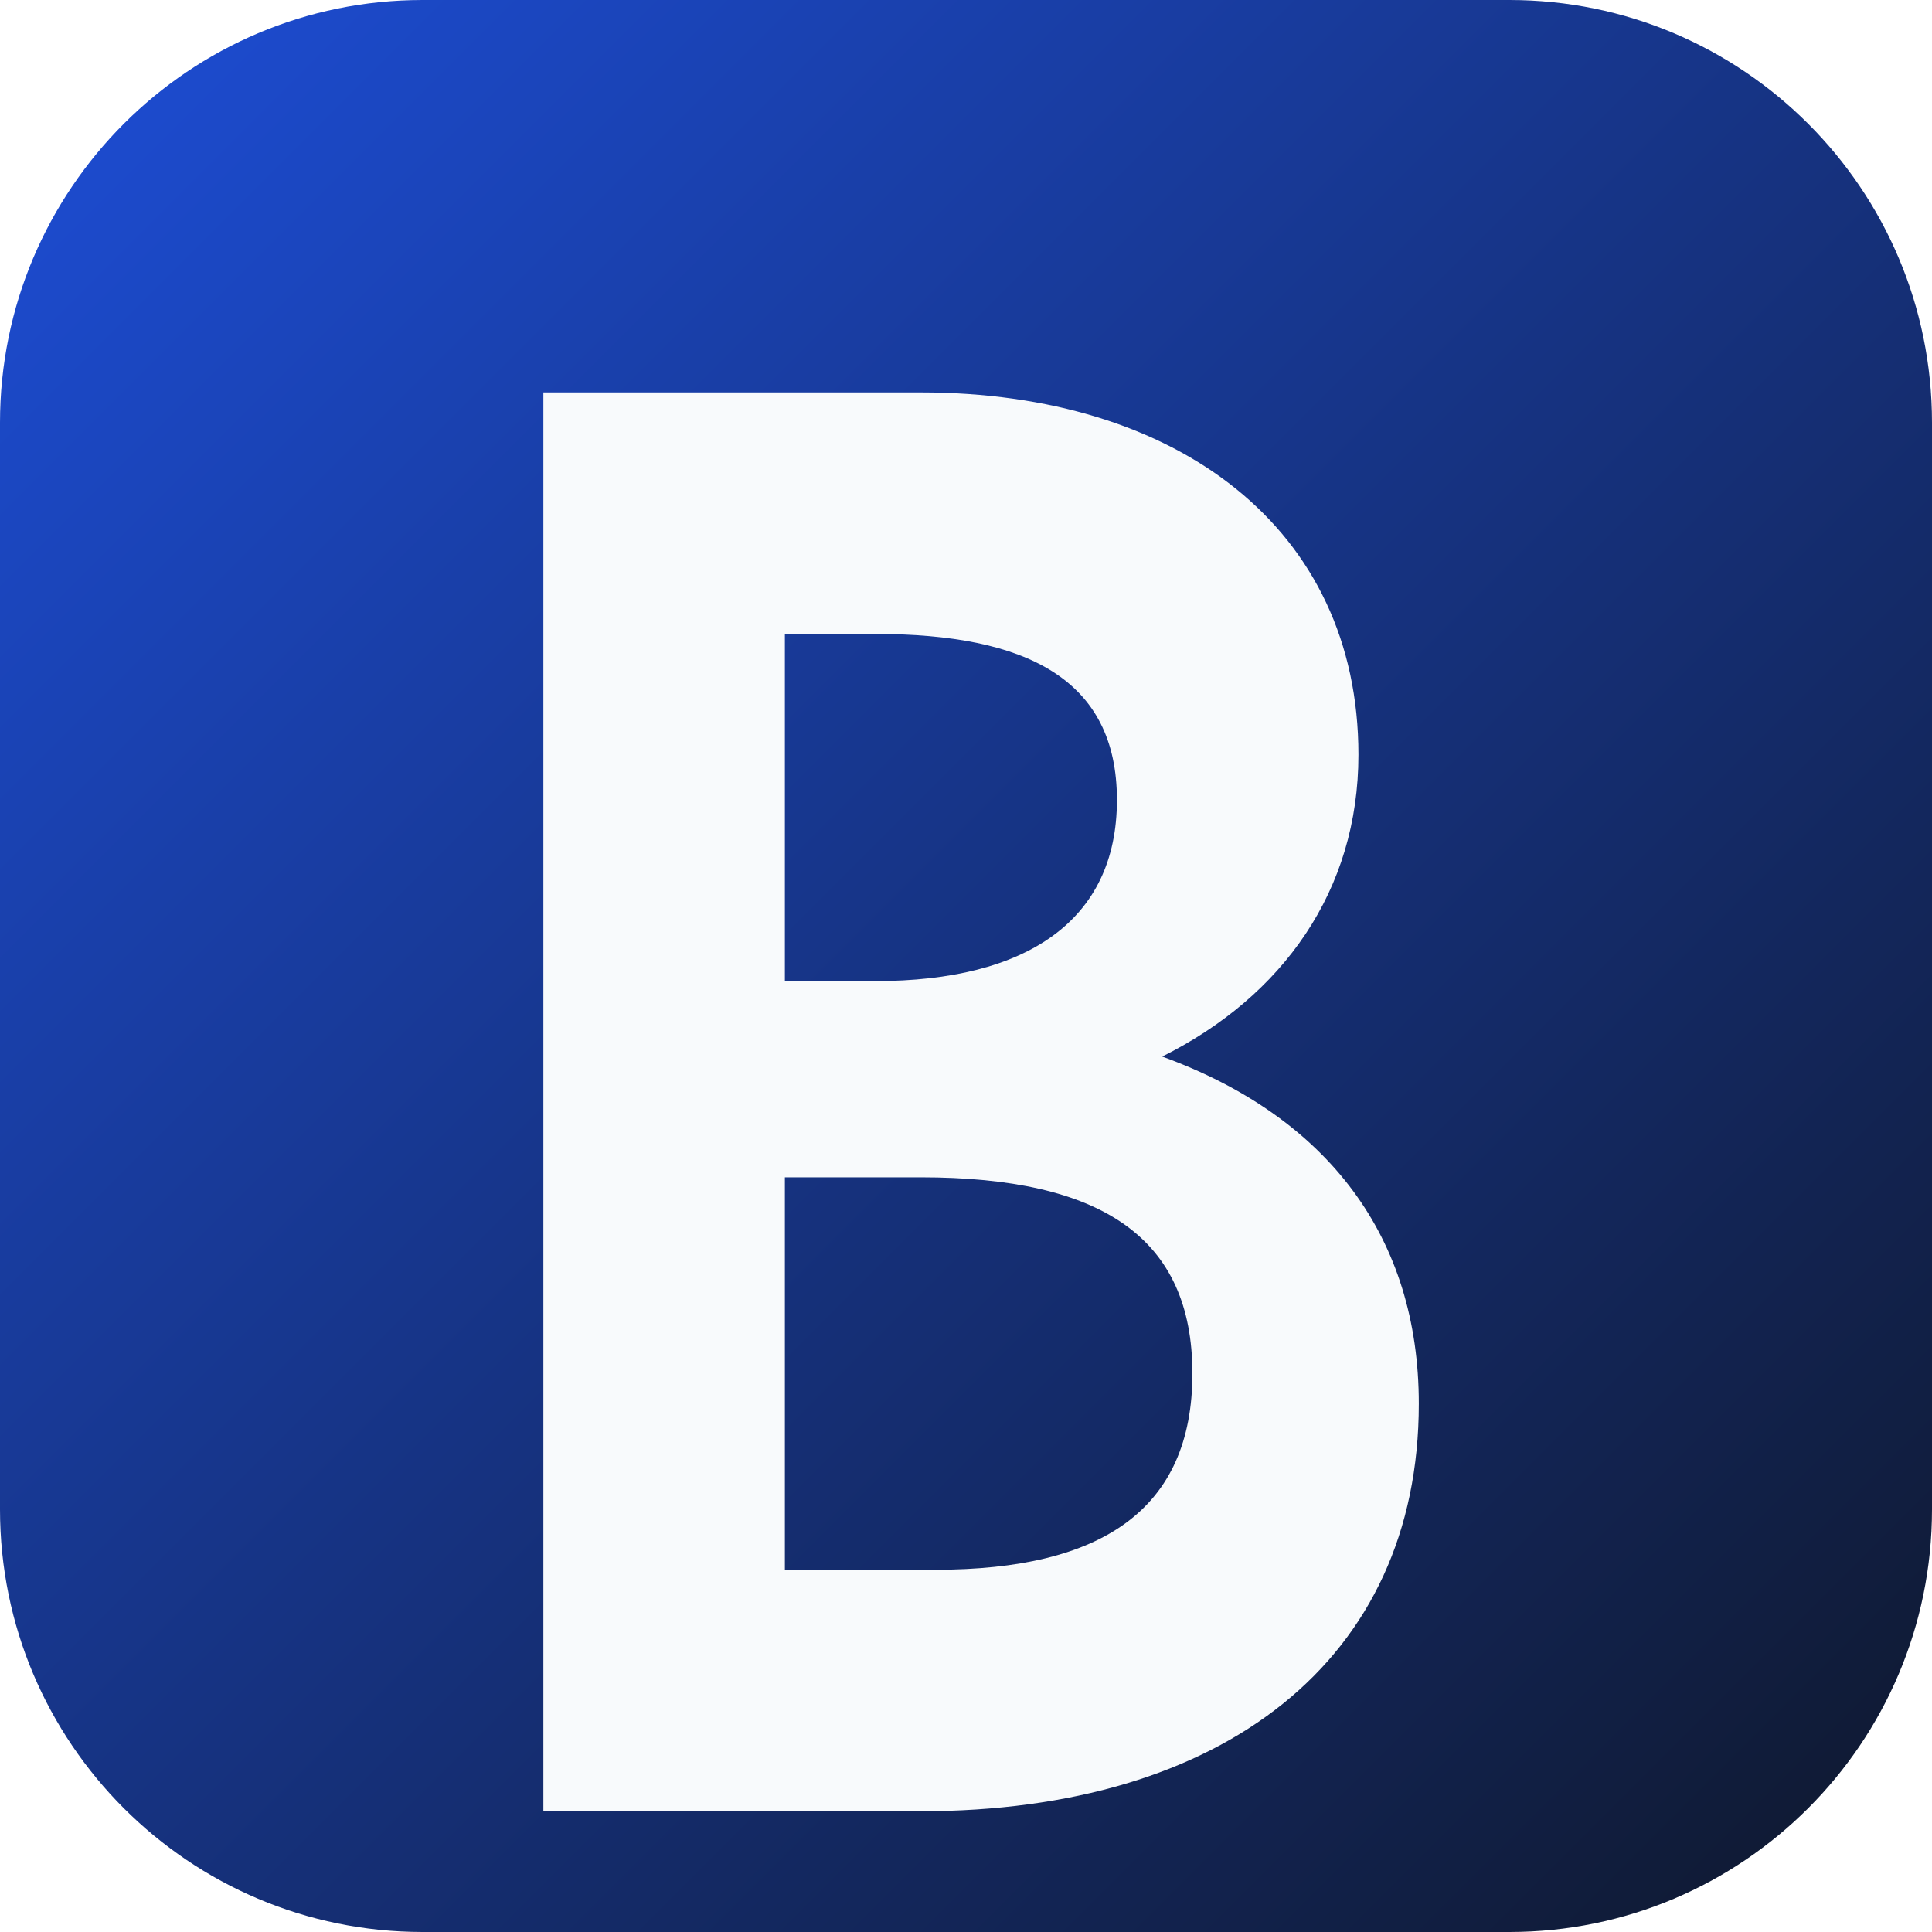
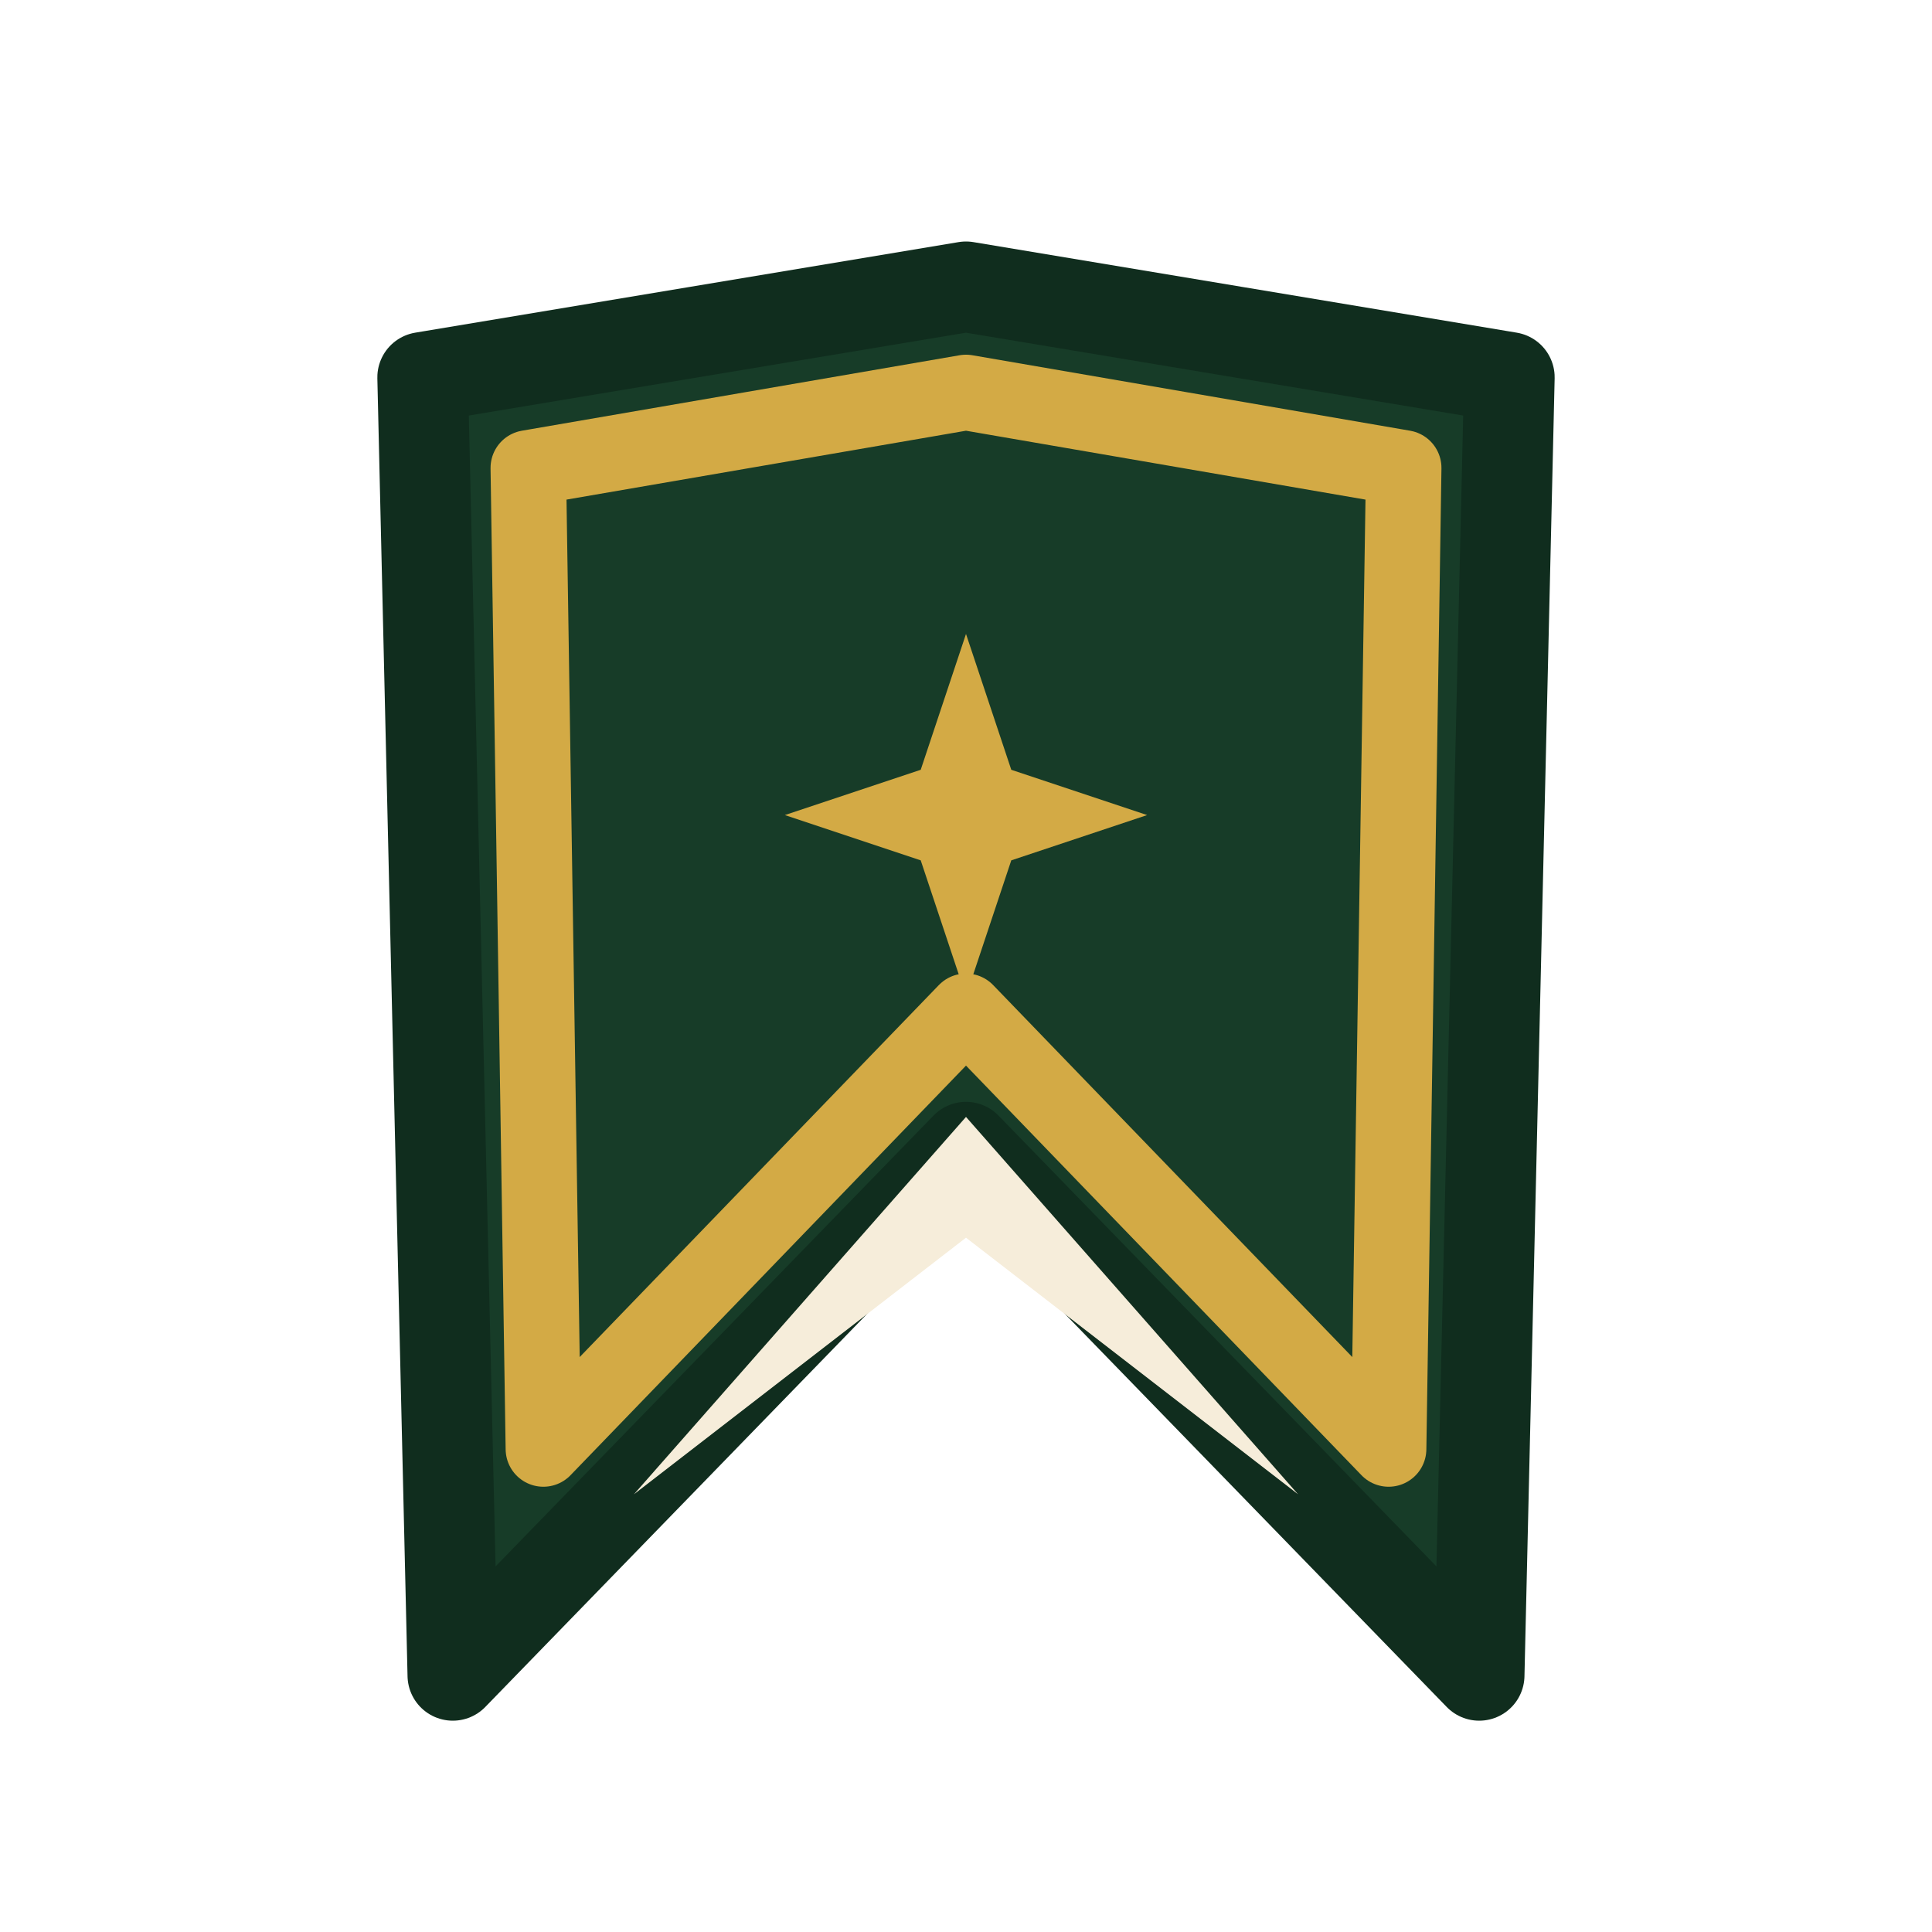
- <svg xmlns="http://www.w3.org/2000/svg" viewBox="0 0 128 128" role="img" aria-label="Blankke favicon">
-   <defs>
-     <linearGradient id="bg" x1="0%" y1="0%" x2="100%" y2="100%">
-       <stop offset="0%" stop-color="#1d4ed8" />
-       <stop offset="100%" stop-color="#0f172a" />
-     </linearGradient>
-   </defs>
-   <rect width="128" height="128" rx="28" fill="url(#bg)" />
-   <path fill="#f8fafc" d="M36 26h25c17 0 29 9 29 24 0 9-5 16-13 20 11 4 17 12 17 23 0 17-13 27-33 27H36V26Zm22 39c10 0 16-4 16-12 0-8-6-11-16-11H52v23h6Zm4 39c11 0 17-4 17-13 0-9-6-13-18-13H52v26h10Z" />
+ <svg xmlns="http://www.w3.org/2000/svg" viewBox="0 0 128 128" role="img" aria-label="Blankke bookmark">
+   <path d="M28 25L64 19L100 25L98 111L64 76L30 111Z" fill="#173c28" stroke="#102d1e" stroke-width="6" stroke-linejoin="round" />
+   <path d="M35 31L64 26L93 31L92 96L64 67L36 96Z" fill="none" stroke="#d3aa45" stroke-width="5" stroke-linejoin="round" />
+   <path d="M42 99L64 74L86 99L64 82Z" fill="#f6edda" />
+   <path d="M64 42L67 51L76 54L67 57L64 66L61 57L52 54L61 51Z" fill="#d3aa45" />
</svg>
